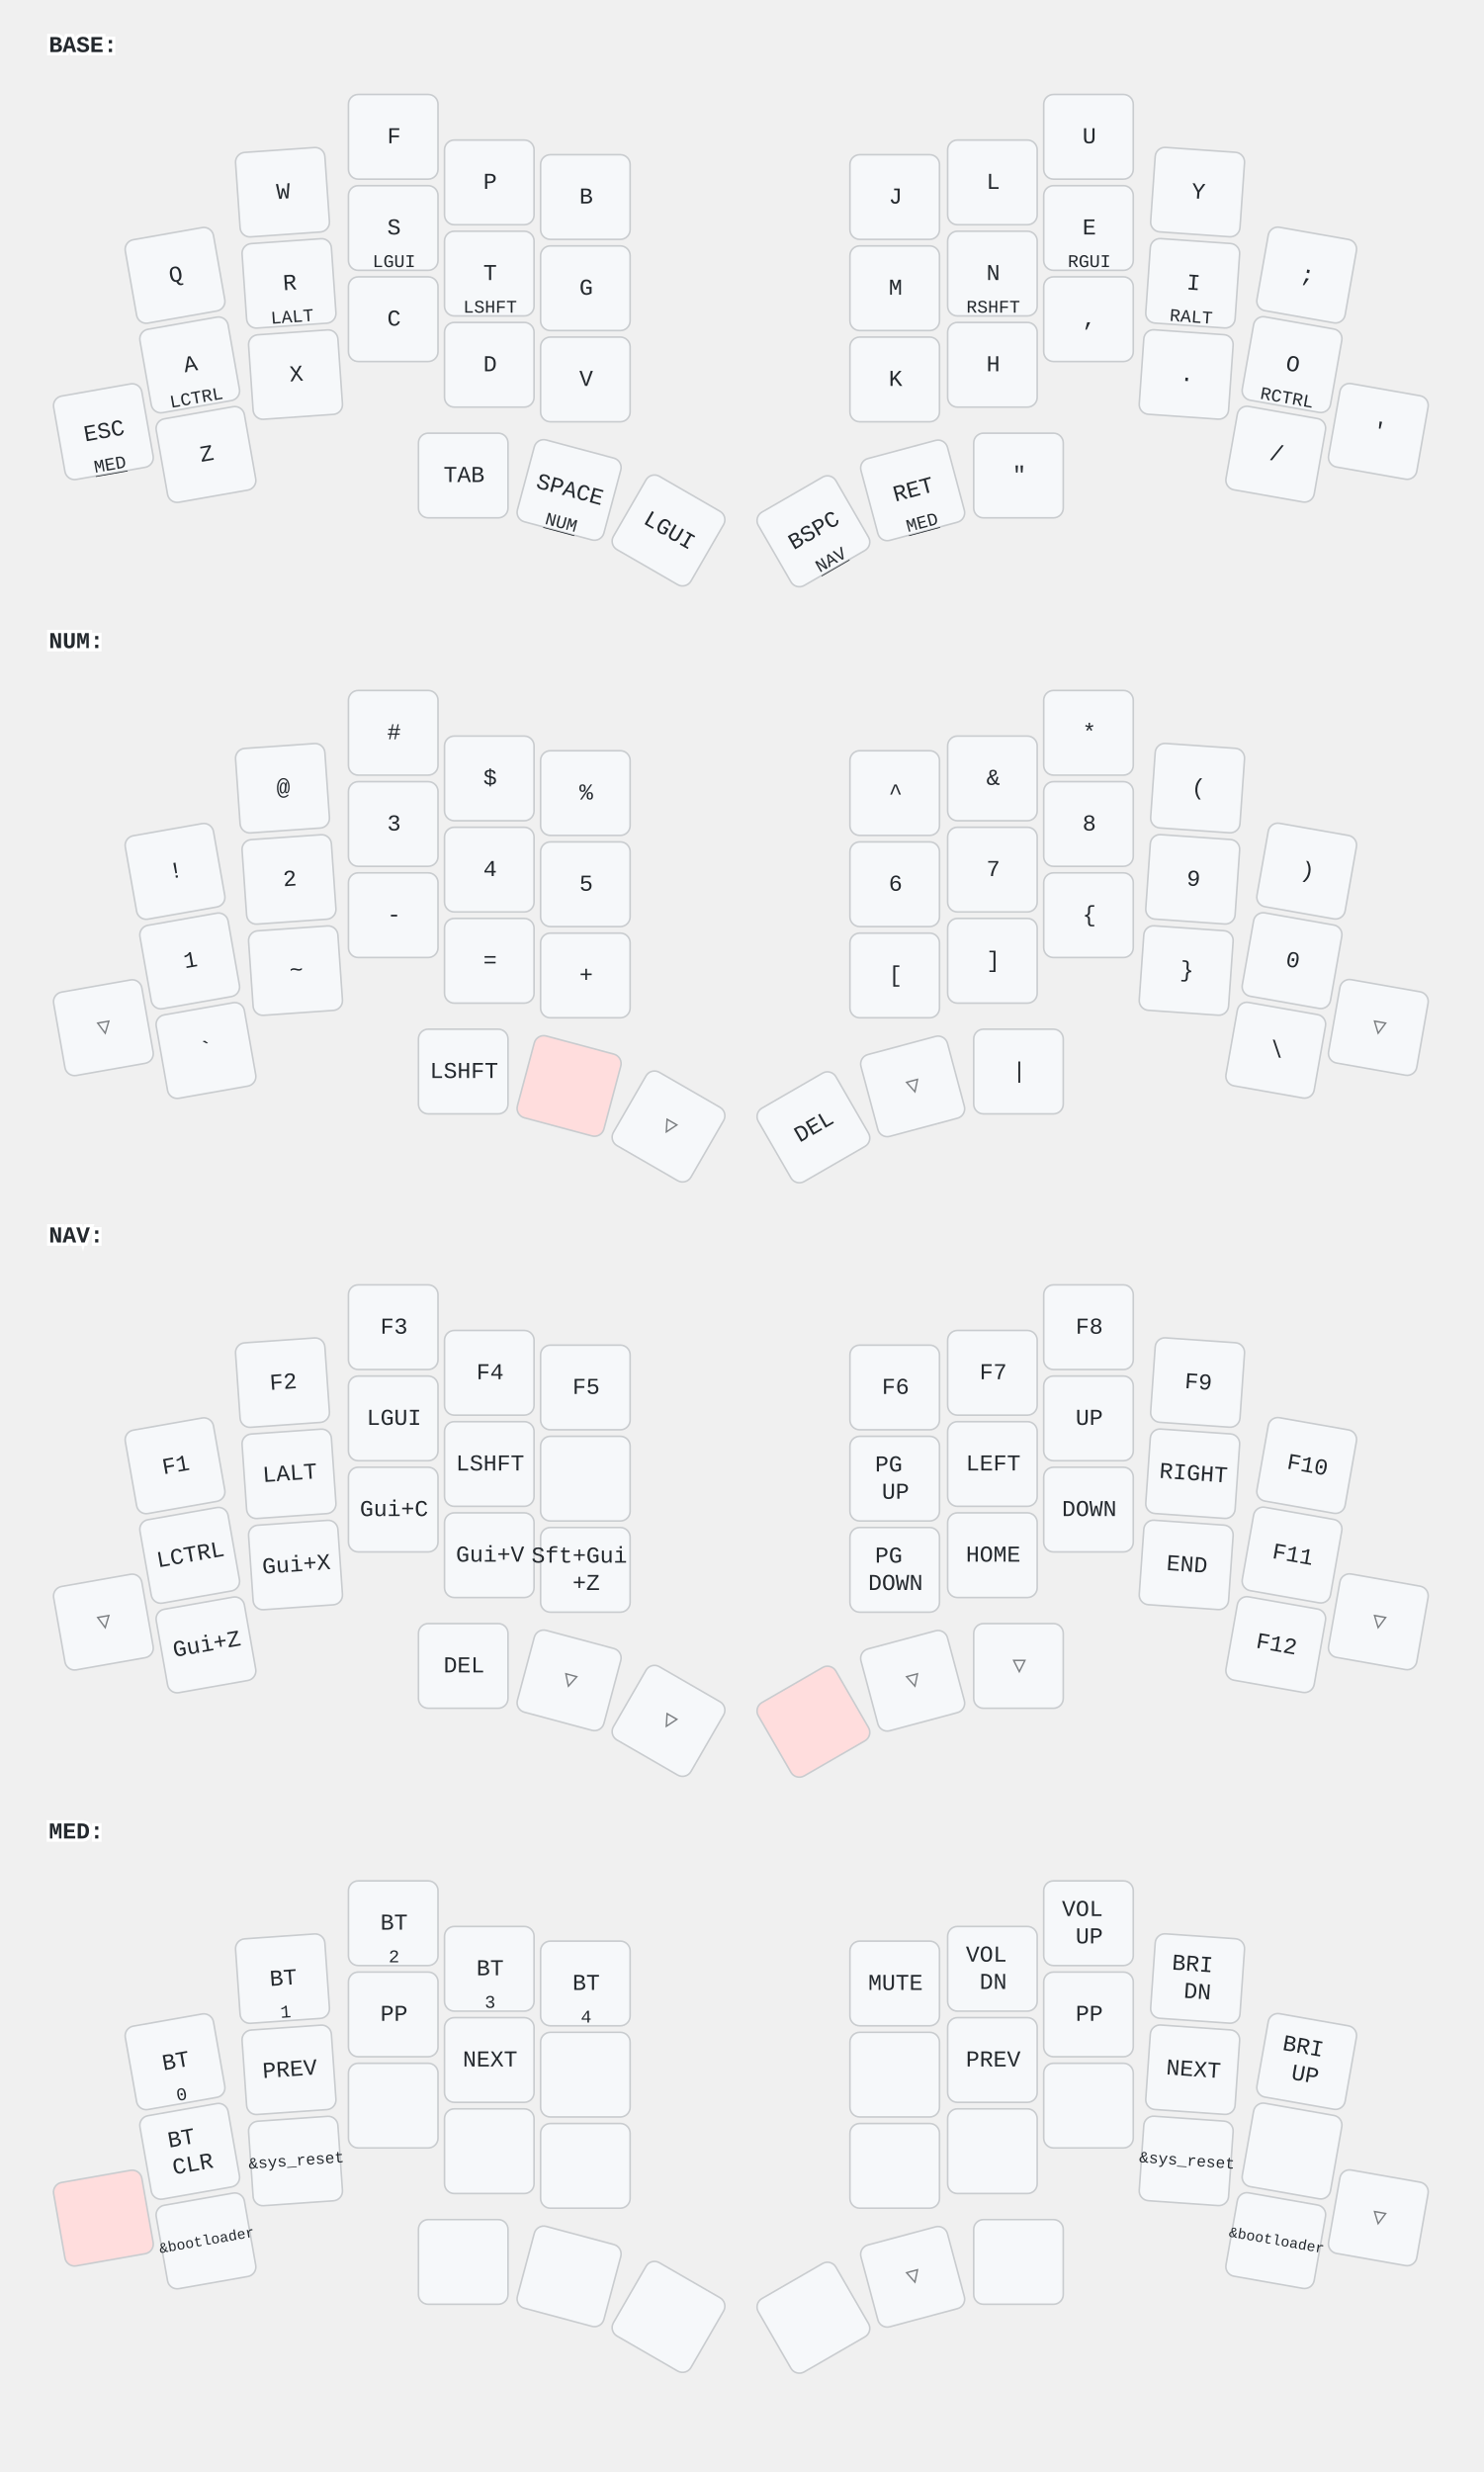
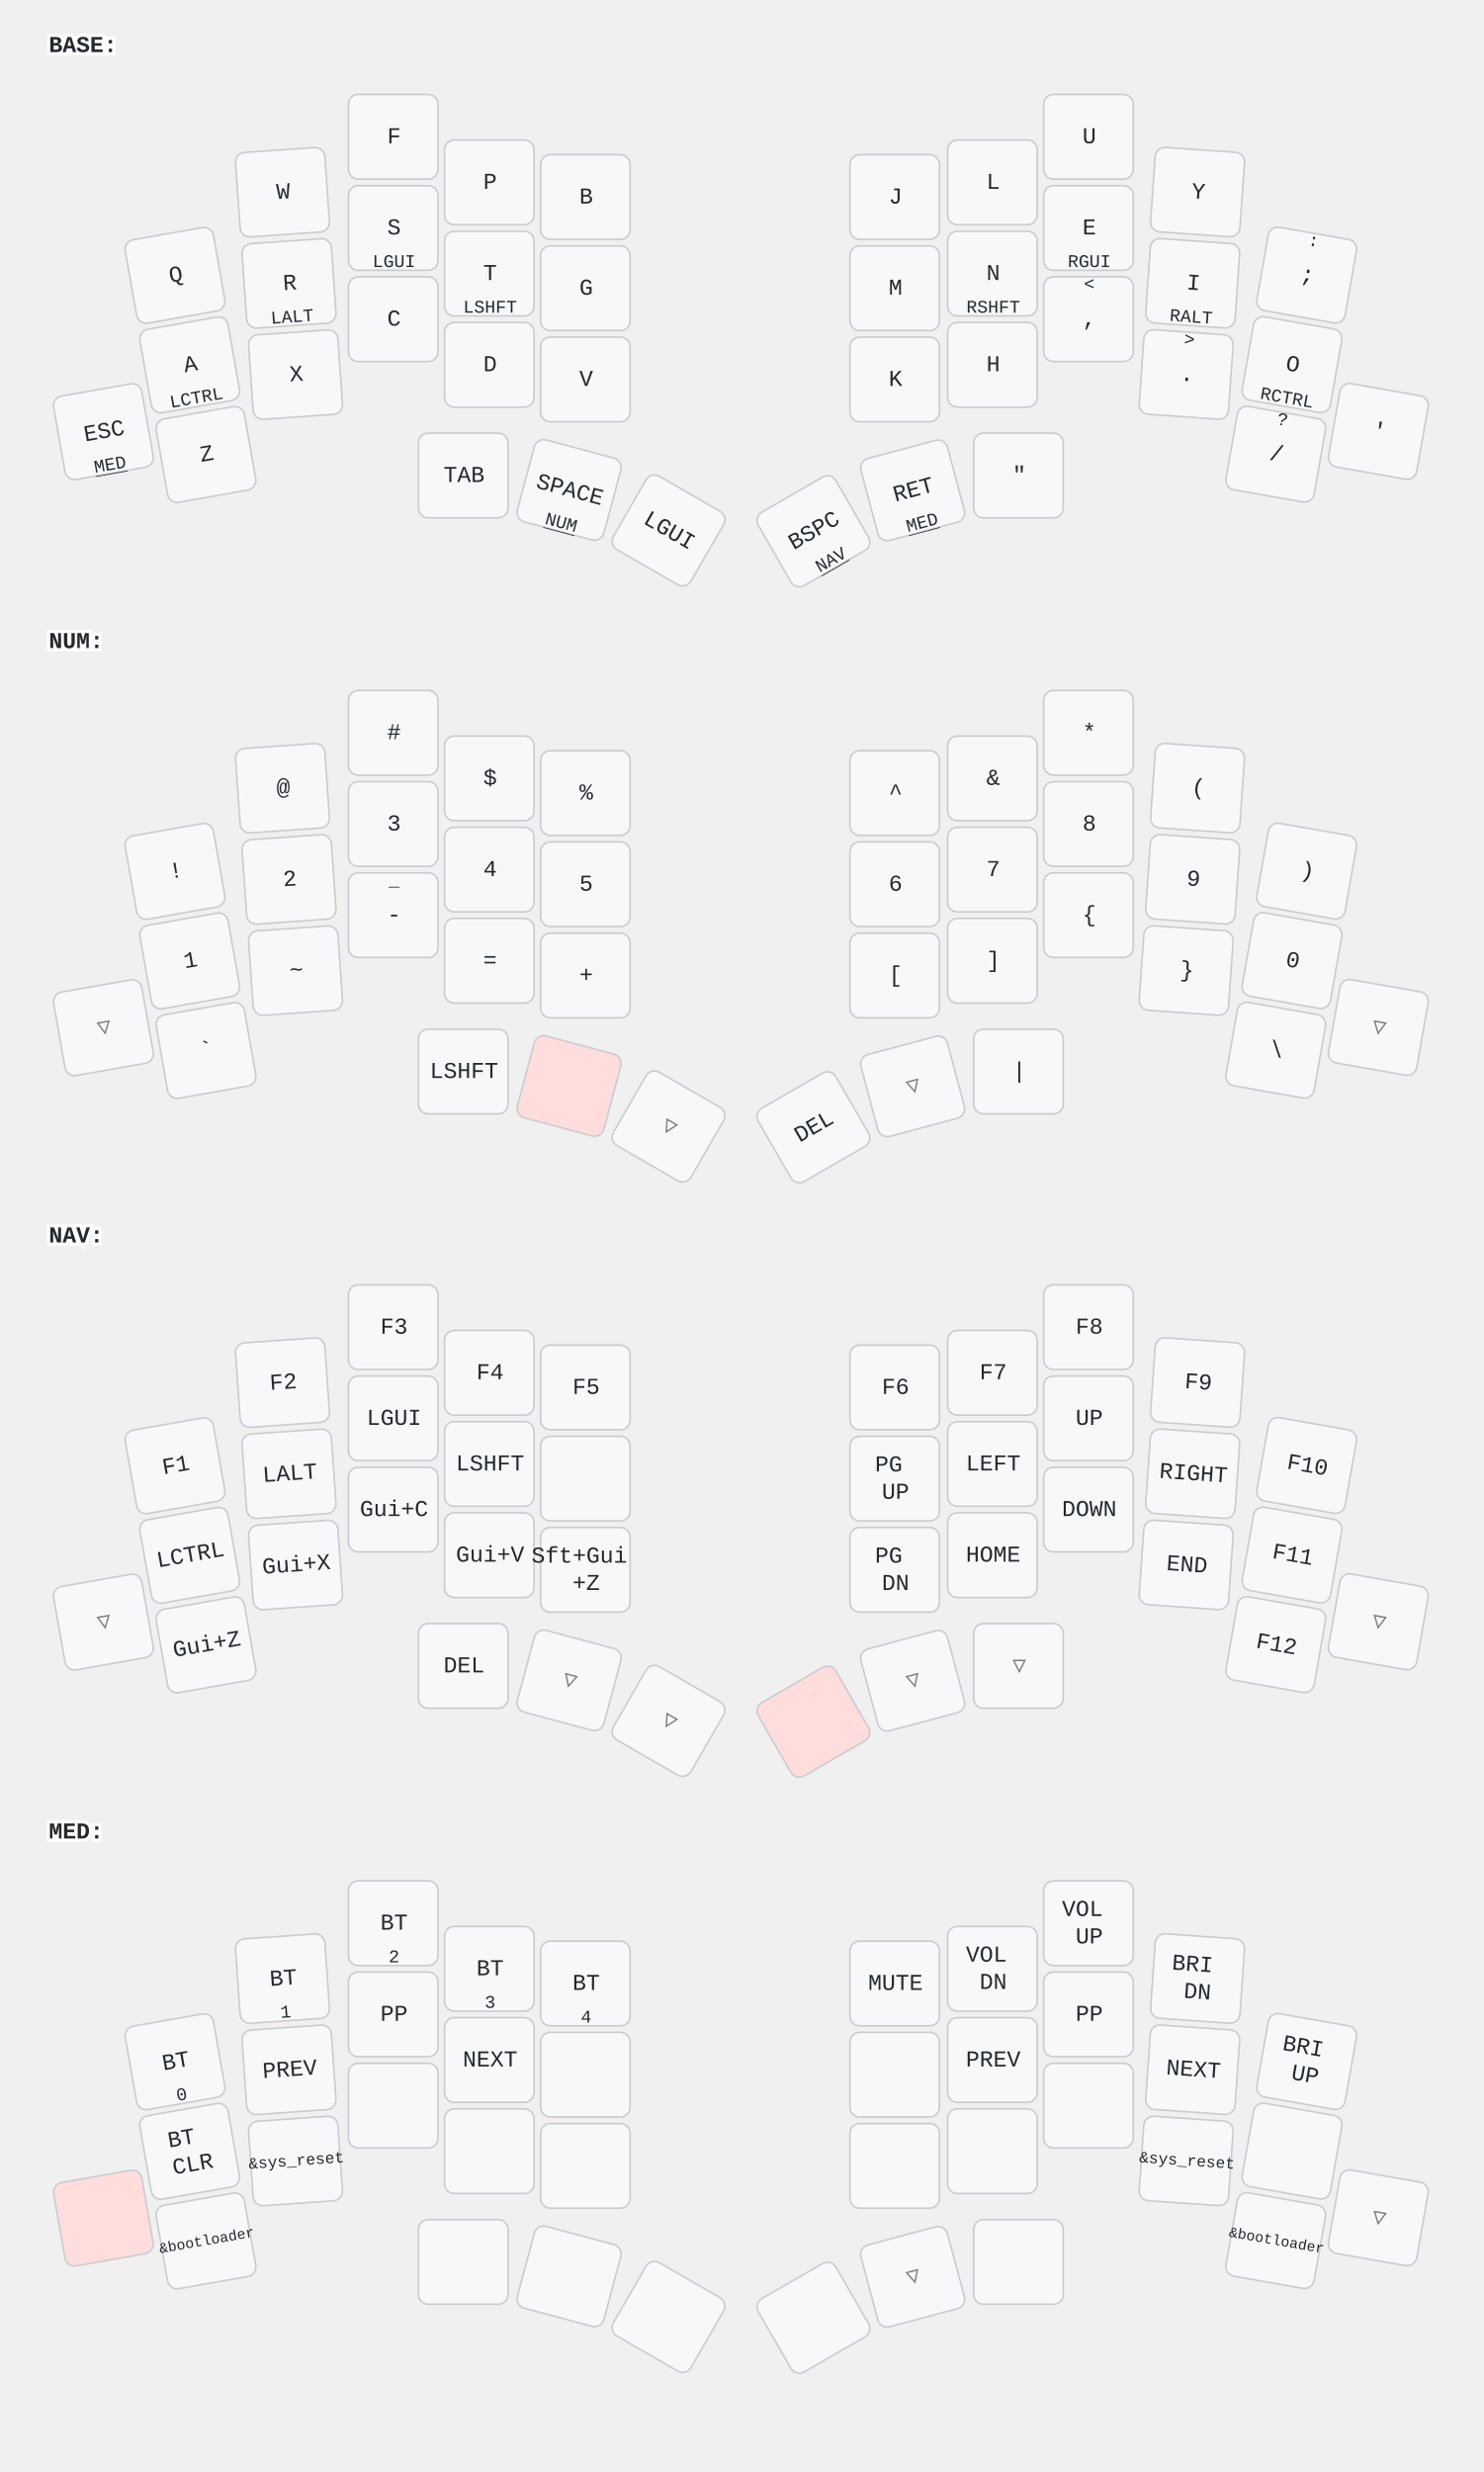
<svg xmlns="http://www.w3.org/2000/svg" width="911" height="1518" viewBox="0 0 911 1518" class="keymap">
  <style>/* inherit to force styles through use tags */
svg path {
    fill: inherit;
}

/* font and background color specifications */
svg.keymap {
    font-family: SFMono-Regular,Consolas,Liberation Mono,Menlo,monospace;
    font-size: 14px;
    font-kerning: normal;
    text-rendering: optimizeLegibility;
    fill: #24292e;
}

/* default key styling */
rect.key {
    fill: #f6f8fa;
}

rect.key, rect.combo {
    stroke: #c9cccf;
    stroke-width: 1;
}

/* default key side styling, only used is draw_key_sides is set */
rect.side {
    filter: brightness(90%);
}

/* color accent for combo boxes */
rect.combo, rect.combo-separate {
    fill: #cdf;
}

/* color accent for held keys */
rect.held, rect.combo.held {
    fill: #fdd;
}

/* color accent for ghost (optional) keys */
rect.ghost, rect.combo.ghost {
    stroke-dasharray: 4, 4;
    stroke-width: 2;
}

text {
    text-anchor: middle;
    dominant-baseline: middle;
}

/* styling for layer labels */
text.label {
    font-weight: bold;
    text-anchor: start;
    stroke: white;
    stroke-width: 4;
    paint-order: stroke;
}

/* styling for optional footer */
text.footer {
    text-anchor: end;
    dominant-baseline: auto;
    stroke: white;
    stroke-width: 4;
    paint-order: stroke;
}

/* styling for combo tap, and key non-tap label text */
text.combo, text.hold, text.shifted, text.left, text.right {
    font-size: 11px;
}

text.hold {
    text-anchor: middle;
    dominant-baseline: auto;
}

text.shifted {
    text-anchor: middle;
    dominant-baseline: hanging;
}

text.left {
    text-anchor: start;
}

text.right {
    text-anchor: end;
}

text.layer-activator {
    text-decoration: underline;
}

/* styling for hold/shifted label text in combo box */
text.combo.hold, text.combo.shifted, text.combo.left, text.combo.right {
    font-size: 8px;
}

/* lighter symbol for transparent keys */
text.trans {
    fill: #7b7e81;
}

/* styling for combo dendrons */
path.combo {
    stroke-width: 1;
    stroke: gray;
    fill: none;
}

/* Start Tabler Icons Cleanup */
/* cannot use height/width with glyphs */
.icon-tabler &gt; path {
    fill: inherit;
    stroke: inherit;
    stroke-width: 2;
}
/* hide tabler's default box */
.icon-tabler &gt; path[stroke="none"][fill="none"] {
    visibility: hidden;
}
/* End Tabler Icons Cleanup */
</style>
  <g transform="translate(30, 0)" class="layer-BASE">
    <text x="0" y="28" class="label" id="BASE">BASE:</text>
    <g transform="translate(0, 56)">
      <g transform="translate(78, 113) rotate(-10.0)" class="key keypos-0">
        <rect rx="6" ry="6" x="-28" y="-26" width="55" height="52" class="key" />
        <text x="0" y="0" class="key tap">Q</text>
      </g>
      <g transform="translate(144, 62) rotate(-4.0)" class="key keypos-1">
        <rect rx="6" ry="6" x="-28" y="-26" width="55" height="52" class="key" />
        <text x="0" y="0" class="key tap">W</text>
      </g>
      <g transform="translate(212, 28)" class="key keypos-2">
        <rect rx="6" ry="6" x="-28" y="-26" width="55" height="52" class="key" />
        <text x="0" y="0" class="key tap">F</text>
      </g>
      <g transform="translate(271, 56)" class="key keypos-3">
        <rect rx="6" ry="6" x="-28" y="-26" width="55" height="52" class="key" />
        <text x="0" y="0" class="key tap">P</text>
      </g>
      <g transform="translate(330, 65)" class="key keypos-4">
        <rect rx="6" ry="6" x="-28" y="-26" width="55" height="52" class="key" />
        <text x="0" y="0" class="key tap">B</text>
      </g>
      <g transform="translate(520, 65)" class="key keypos-5">
        <rect rx="6" ry="6" x="-28" y="-26" width="55" height="52" class="key" />
        <text x="0" y="0" class="key tap">J</text>
      </g>
      <g transform="translate(580, 56)" class="key keypos-6">
        <rect rx="6" ry="6" x="-28" y="-26" width="55" height="52" class="key" />
        <text x="0" y="0" class="key tap">L</text>
      </g>
      <g transform="translate(639, 28)" class="key keypos-7">
        <rect rx="6" ry="6" x="-28" y="-26" width="55" height="52" class="key" />
        <text x="0" y="0" class="key tap">U</text>
      </g>
      <g transform="translate(706, 62) rotate(4.0)" class="key keypos-8">
        <rect rx="6" ry="6" x="-28" y="-26" width="55" height="52" class="key" />
        <text x="0" y="0" class="key tap">Y</text>
      </g>
      <g transform="translate(773, 113) rotate(10.0)" class="key keypos-9">
        <rect rx="6" ry="6" x="-28" y="-26" width="55" height="52" class="key" />
        <text x="0" y="0" class="key tap">;</text>
+         <text x="0" y="-24" class="key shifted">:</text>
      </g>
      <g transform="translate(87, 168) rotate(-10.0)" class="key keypos-10">
        <rect rx="6" ry="6" x="-28" y="-26" width="55" height="52" class="key" />
        <text x="0" y="0" class="key tap">A</text>
        <text x="0" y="24" class="key hold">LCTRL</text>
      </g>
      <g transform="translate(148, 118) rotate(-4.0)" class="key keypos-11">
        <rect rx="6" ry="6" x="-28" y="-26" width="55" height="52" class="key" />
        <text x="0" y="0" class="key tap">R</text>
        <text x="0" y="24" class="key hold">LALT</text>
      </g>
      <g transform="translate(212, 84)" class="key keypos-12">
        <rect rx="6" ry="6" x="-28" y="-26" width="55" height="52" class="key" />
        <text x="0" y="0" class="key tap">S</text>
        <text x="0" y="24" class="key hold">LGUI</text>
      </g>
      <g transform="translate(271, 112)" class="key keypos-13">
        <rect rx="6" ry="6" x="-28" y="-26" width="55" height="52" class="key" />
        <text x="0" y="0" class="key tap">T</text>
        <text x="0" y="24" class="key hold">LSHFT</text>
      </g>
      <g transform="translate(330, 121)" class="key keypos-14">
        <rect rx="6" ry="6" x="-28" y="-26" width="55" height="52" class="key" />
        <text x="0" y="0" class="key tap">G</text>
      </g>
      <g transform="translate(520, 121)" class="key keypos-15">
        <rect rx="6" ry="6" x="-28" y="-26" width="55" height="52" class="key" />
        <text x="0" y="0" class="key tap">M</text>
      </g>
      <g transform="translate(580, 112)" class="key keypos-16">
        <rect rx="6" ry="6" x="-28" y="-26" width="55" height="52" class="key" />
        <text x="0" y="0" class="key tap">N</text>
        <text x="0" y="24" class="key hold">RSHFT</text>
      </g>
      <g transform="translate(639, 84)" class="key keypos-17">
        <rect rx="6" ry="6" x="-28" y="-26" width="55" height="52" class="key" />
        <text x="0" y="0" class="key tap">E</text>
        <text x="0" y="24" class="key hold">RGUI</text>
      </g>
      <g transform="translate(703, 118) rotate(4.0)" class="key keypos-18">
        <rect rx="6" ry="6" x="-28" y="-26" width="55" height="52" class="key" />
        <text x="0" y="0" class="key tap">I</text>
        <text x="0" y="24" class="key hold">RALT</text>
      </g>
      <g transform="translate(764, 168) rotate(10.0)" class="key keypos-19">
        <rect rx="6" ry="6" x="-28" y="-26" width="55" height="52" class="key" />
        <text x="0" y="0" class="key tap">O</text>
        <text x="0" y="24" class="key hold">RCTRL</text>
      </g>
      <g transform="translate(34, 209) rotate(-10.0)" class="key keypos-20">
        <rect rx="6" ry="6" x="-28" y="-26" width="55" height="52" class="key" />
        <text x="0" y="0" class="key tap">ESC</text>
        <a href="#MED">
          <text x="0" y="24" class="key hold layer-activator">MED</text>
        </a>
      </g>
      <g transform="translate(97, 223) rotate(-10.0)" class="key keypos-21">
        <rect rx="6" ry="6" x="-28" y="-26" width="55" height="52" class="key" />
        <text x="0" y="0" class="key tap">Z</text>
      </g>
      <g transform="translate(152, 174) rotate(-4.0)" class="key keypos-22">
        <rect rx="6" ry="6" x="-28" y="-26" width="55" height="52" class="key" />
        <text x="0" y="0" class="key tap">X</text>
      </g>
      <g transform="translate(212, 140)" class="key keypos-23">
        <rect rx="6" ry="6" x="-28" y="-26" width="55" height="52" class="key" />
        <text x="0" y="0" class="key tap">C</text>
      </g>
      <g transform="translate(271, 168)" class="key keypos-24">
        <rect rx="6" ry="6" x="-28" y="-26" width="55" height="52" class="key" />
        <text x="0" y="0" class="key tap">D</text>
      </g>
      <g transform="translate(330, 177)" class="key keypos-25">
        <rect rx="6" ry="6" x="-28" y="-26" width="55" height="52" class="key" />
        <text x="0" y="0" class="key tap">V</text>
      </g>
      <g transform="translate(520, 177)" class="key keypos-26">
        <rect rx="6" ry="6" x="-28" y="-26" width="55" height="52" class="key" />
        <text x="0" y="0" class="key tap">K</text>
      </g>
      <g transform="translate(580, 168)" class="key keypos-27">
        <rect rx="6" ry="6" x="-28" y="-26" width="55" height="52" class="key" />
        <text x="0" y="0" class="key tap">H</text>
      </g>
      <g transform="translate(639, 140)" class="key keypos-28">
        <rect rx="6" ry="6" x="-28" y="-26" width="55" height="52" class="key" />
        <text x="0" y="0" class="key tap">,</text>
+         <text x="0" y="-24" class="key shifted">&lt;</text>
      </g>
      <g transform="translate(699, 174) rotate(4.0)" class="key keypos-29">
        <rect rx="6" ry="6" x="-28" y="-26" width="55" height="52" class="key" />
        <text x="0" y="0" class="key tap">.</text>
+         <text x="0" y="-24" class="key shifted">&gt;</text>
      </g>
      <g transform="translate(754, 223) rotate(10.0)" class="key keypos-30">
        <rect rx="6" ry="6" x="-28" y="-26" width="55" height="52" class="key" />
        <text x="0" y="0" class="key tap">/</text>
+         <text x="0" y="-24" class="key shifted">?</text>
      </g>
      <g transform="translate(817, 209) rotate(10.0)" class="key keypos-31">
        <rect rx="6" ry="6" x="-28" y="-26" width="55" height="52" class="key" />
        <text x="0" y="0" class="key tap">'</text>
      </g>
      <g transform="translate(255, 236)" class="key keypos-32">
        <rect rx="6" ry="6" x="-28" y="-26" width="55" height="52" class="key" />
        <text x="0" y="0" class="key tap">TAB</text>
      </g>
      <g transform="translate(320, 245) rotate(15.0)" class="key keypos-33">
        <rect rx="6" ry="6" x="-28" y="-26" width="55" height="52" class="key" />
        <text x="0" y="0" class="key tap">SPACE</text>
        <a href="#NUM">
          <text x="0" y="24" class="key hold layer-activator">NUM</text>
        </a>
      </g>
      <g transform="translate(381, 270) rotate(30.0)" class="key keypos-34">
        <rect rx="6" ry="6" x="-28" y="-26" width="55" height="52" class="key" />
        <text x="0" y="0" class="key tap">LGUI</text>
      </g>
      <g transform="translate(470, 270) rotate(-30.0)" class="key keypos-35">
        <rect rx="6" ry="6" x="-28" y="-26" width="55" height="52" class="key" />
        <text x="0" y="0" class="key tap">BSPC</text>
        <a href="#NAV">
          <text x="0" y="24" class="key hold layer-activator">NAV</text>
        </a>
      </g>
      <g transform="translate(531, 245) rotate(-15.0)" class="key keypos-36">
        <rect rx="6" ry="6" x="-28" y="-26" width="55" height="52" class="key" />
        <text x="0" y="0" class="key tap">RET</text>
        <a href="#MED">
          <text x="0" y="24" class="key hold layer-activator">MED</text>
        </a>
      </g>
      <g transform="translate(596, 236)" class="key keypos-37">
        <rect rx="6" ry="6" x="-28" y="-26" width="55" height="52" class="key" />
        <text x="0" y="0" class="key tap">"</text>
      </g>
    </g>
  </g>
  <g transform="translate(30, 366)" class="layer-NUM">
    <text x="0" y="28" class="label" id="NUM">NUM:</text>
    <g transform="translate(0, 56)">
      <g transform="translate(78, 113) rotate(-10.0)" class="key keypos-0">
        <rect rx="6" ry="6" x="-28" y="-26" width="55" height="52" class="key" />
        <text x="0" y="0" class="key tap">!</text>
      </g>
      <g transform="translate(144, 62) rotate(-4.0)" class="key keypos-1">
        <rect rx="6" ry="6" x="-28" y="-26" width="55" height="52" class="key" />
        <text x="0" y="0" class="key tap">@</text>
      </g>
      <g transform="translate(212, 28)" class="key keypos-2">
        <rect rx="6" ry="6" x="-28" y="-26" width="55" height="52" class="key" />
        <text x="0" y="0" class="key tap">#</text>
      </g>
      <g transform="translate(271, 56)" class="key keypos-3">
        <rect rx="6" ry="6" x="-28" y="-26" width="55" height="52" class="key" />
        <text x="0" y="0" class="key tap">$</text>
      </g>
      <g transform="translate(330, 65)" class="key keypos-4">
        <rect rx="6" ry="6" x="-28" y="-26" width="55" height="52" class="key" />
        <text x="0" y="0" class="key tap">%</text>
      </g>
      <g transform="translate(520, 65)" class="key keypos-5">
        <rect rx="6" ry="6" x="-28" y="-26" width="55" height="52" class="key" />
        <text x="0" y="0" class="key tap">^</text>
      </g>
      <g transform="translate(580, 56)" class="key keypos-6">
        <rect rx="6" ry="6" x="-28" y="-26" width="55" height="52" class="key" />
        <text x="0" y="0" class="key tap">&amp;</text>
      </g>
      <g transform="translate(639, 28)" class="key keypos-7">
        <rect rx="6" ry="6" x="-28" y="-26" width="55" height="52" class="key" />
        <text x="0" y="0" class="key tap">*</text>
      </g>
      <g transform="translate(706, 62) rotate(4.0)" class="key keypos-8">
        <rect rx="6" ry="6" x="-28" y="-26" width="55" height="52" class="key" />
        <text x="0" y="0" class="key tap">(</text>
      </g>
      <g transform="translate(773, 113) rotate(10.0)" class="key keypos-9">
        <rect rx="6" ry="6" x="-28" y="-26" width="55" height="52" class="key" />
        <text x="0" y="0" class="key tap">)</text>
      </g>
      <g transform="translate(87, 168) rotate(-10.0)" class="key keypos-10">
        <rect rx="6" ry="6" x="-28" y="-26" width="55" height="52" class="key" />
        <text x="0" y="0" class="key tap">1</text>
      </g>
      <g transform="translate(148, 118) rotate(-4.0)" class="key keypos-11">
        <rect rx="6" ry="6" x="-28" y="-26" width="55" height="52" class="key" />
        <text x="0" y="0" class="key tap">2</text>
      </g>
      <g transform="translate(212, 84)" class="key keypos-12">
        <rect rx="6" ry="6" x="-28" y="-26" width="55" height="52" class="key" />
        <text x="0" y="0" class="key tap">3</text>
      </g>
      <g transform="translate(271, 112)" class="key keypos-13">
        <rect rx="6" ry="6" x="-28" y="-26" width="55" height="52" class="key" />
        <text x="0" y="0" class="key tap">4</text>
      </g>
      <g transform="translate(330, 121)" class="key keypos-14">
        <rect rx="6" ry="6" x="-28" y="-26" width="55" height="52" class="key" />
        <text x="0" y="0" class="key tap">5</text>
      </g>
      <g transform="translate(520, 121)" class="key keypos-15">
        <rect rx="6" ry="6" x="-28" y="-26" width="55" height="52" class="key" />
        <text x="0" y="0" class="key tap">6</text>
      </g>
      <g transform="translate(580, 112)" class="key keypos-16">
        <rect rx="6" ry="6" x="-28" y="-26" width="55" height="52" class="key" />
        <text x="0" y="0" class="key tap">7</text>
      </g>
      <g transform="translate(639, 84)" class="key keypos-17">
        <rect rx="6" ry="6" x="-28" y="-26" width="55" height="52" class="key" />
        <text x="0" y="0" class="key tap">8</text>
      </g>
      <g transform="translate(703, 118) rotate(4.0)" class="key keypos-18">
        <rect rx="6" ry="6" x="-28" y="-26" width="55" height="52" class="key" />
        <text x="0" y="0" class="key tap">9</text>
      </g>
      <g transform="translate(764, 168) rotate(10.0)" class="key keypos-19">
        <rect rx="6" ry="6" x="-28" y="-26" width="55" height="52" class="key" />
        <text x="0" y="0" class="key tap">0</text>
      </g>
      <g transform="translate(34, 209) rotate(-10.0)" class="key trans keypos-20">
        <rect rx="6" ry="6" x="-28" y="-26" width="55" height="52" class="key trans" />
        <text x="0" y="0" class="key trans tap">▽</text>
      </g>
      <g transform="translate(97, 223) rotate(-10.0)" class="key keypos-21">
        <rect rx="6" ry="6" x="-28" y="-26" width="55" height="52" class="key" />
        <text x="0" y="0" class="key tap">`</text>
      </g>
      <g transform="translate(152, 174) rotate(-4.0)" class="key keypos-22">
        <rect rx="6" ry="6" x="-28" y="-26" width="55" height="52" class="key" />
        <text x="0" y="0" class="key tap">~</text>
      </g>
      <g transform="translate(212, 140)" class="key keypos-23">
        <rect rx="6" ry="6" x="-28" y="-26" width="55" height="52" class="key" />
        <text x="0" y="0" class="key tap">-</text>
+         <text x="0" y="-24" class="key shifted">_</text>
      </g>
      <g transform="translate(271, 168)" class="key keypos-24">
        <rect rx="6" ry="6" x="-28" y="-26" width="55" height="52" class="key" />
        <text x="0" y="0" class="key tap">=</text>
      </g>
      <g transform="translate(330, 177)" class="key keypos-25">
        <rect rx="6" ry="6" x="-28" y="-26" width="55" height="52" class="key" />
        <text x="0" y="0" class="key tap">+</text>
      </g>
      <g transform="translate(520, 177)" class="key keypos-26">
        <rect rx="6" ry="6" x="-28" y="-26" width="55" height="52" class="key" />
        <text x="0" y="0" class="key tap">[</text>
      </g>
      <g transform="translate(580, 168)" class="key keypos-27">
        <rect rx="6" ry="6" x="-28" y="-26" width="55" height="52" class="key" />
        <text x="0" y="0" class="key tap">]</text>
      </g>
      <g transform="translate(639, 140)" class="key keypos-28">
        <rect rx="6" ry="6" x="-28" y="-26" width="55" height="52" class="key" />
        <text x="0" y="0" class="key tap">{</text>
      </g>
      <g transform="translate(699, 174) rotate(4.0)" class="key keypos-29">
        <rect rx="6" ry="6" x="-28" y="-26" width="55" height="52" class="key" />
        <text x="0" y="0" class="key tap">}</text>
      </g>
      <g transform="translate(754, 223) rotate(10.0)" class="key keypos-30">
        <rect rx="6" ry="6" x="-28" y="-26" width="55" height="52" class="key" />
        <text x="0" y="0" class="key tap">\</text>
      </g>
      <g transform="translate(817, 209) rotate(10.0)" class="key trans keypos-31">
        <rect rx="6" ry="6" x="-28" y="-26" width="55" height="52" class="key trans" />
        <text x="0" y="0" class="key trans tap">▽</text>
      </g>
      <g transform="translate(255, 236)" class="key keypos-32">
        <rect rx="6" ry="6" x="-28" y="-26" width="55" height="52" class="key" />
        <text x="0" y="0" class="key tap">LSHFT</text>
      </g>
      <g transform="translate(320, 245) rotate(15.0)" class="key held keypos-33">
        <rect rx="6" ry="6" x="-28" y="-26" width="55" height="52" class="key held" />
      </g>
      <g transform="translate(381, 270) rotate(30.0)" class="key trans keypos-34">
        <rect rx="6" ry="6" x="-28" y="-26" width="55" height="52" class="key trans" />
        <text x="0" y="0" class="key trans tap">▽</text>
      </g>
      <g transform="translate(470, 270) rotate(-30.0)" class="key keypos-35">
        <rect rx="6" ry="6" x="-28" y="-26" width="55" height="52" class="key" />
        <text x="0" y="0" class="key tap">DEL</text>
      </g>
      <g transform="translate(531, 245) rotate(-15.0)" class="key trans keypos-36">
        <rect rx="6" ry="6" x="-28" y="-26" width="55" height="52" class="key trans" />
        <text x="0" y="0" class="key trans tap">▽</text>
      </g>
      <g transform="translate(596, 236)" class="key keypos-37">
        <rect rx="6" ry="6" x="-28" y="-26" width="55" height="52" class="key" />
        <text x="0" y="0" class="key tap">|</text>
      </g>
    </g>
  </g>
  <g transform="translate(30, 731)" class="layer-NAV">
    <text x="0" y="28" class="label" id="NAV">NAV:</text>
    <g transform="translate(0, 56)">
      <g transform="translate(78, 113) rotate(-10.0)" class="key keypos-0">
        <rect rx="6" ry="6" x="-28" y="-26" width="55" height="52" class="key" />
        <text x="0" y="0" class="key tap">F1</text>
      </g>
      <g transform="translate(144, 62) rotate(-4.0)" class="key keypos-1">
        <rect rx="6" ry="6" x="-28" y="-26" width="55" height="52" class="key" />
        <text x="0" y="0" class="key tap">F2</text>
      </g>
      <g transform="translate(212, 28)" class="key keypos-2">
        <rect rx="6" ry="6" x="-28" y="-26" width="55" height="52" class="key" />
        <text x="0" y="0" class="key tap">F3</text>
      </g>
      <g transform="translate(271, 56)" class="key keypos-3">
        <rect rx="6" ry="6" x="-28" y="-26" width="55" height="52" class="key" />
        <text x="0" y="0" class="key tap">F4</text>
      </g>
      <g transform="translate(330, 65)" class="key keypos-4">
        <rect rx="6" ry="6" x="-28" y="-26" width="55" height="52" class="key" />
        <text x="0" y="0" class="key tap">F5</text>
      </g>
      <g transform="translate(520, 65)" class="key keypos-5">
        <rect rx="6" ry="6" x="-28" y="-26" width="55" height="52" class="key" />
        <text x="0" y="0" class="key tap">F6</text>
      </g>
      <g transform="translate(580, 56)" class="key keypos-6">
        <rect rx="6" ry="6" x="-28" y="-26" width="55" height="52" class="key" />
        <text x="0" y="0" class="key tap">F7</text>
      </g>
      <g transform="translate(639, 28)" class="key keypos-7">
        <rect rx="6" ry="6" x="-28" y="-26" width="55" height="52" class="key" />
        <text x="0" y="0" class="key tap">F8</text>
      </g>
      <g transform="translate(706, 62) rotate(4.0)" class="key keypos-8">
        <rect rx="6" ry="6" x="-28" y="-26" width="55" height="52" class="key" />
        <text x="0" y="0" class="key tap">F9</text>
      </g>
      <g transform="translate(773, 113) rotate(10.0)" class="key keypos-9">
        <rect rx="6" ry="6" x="-28" y="-26" width="55" height="52" class="key" />
        <text x="0" y="0" class="key tap">F10</text>
      </g>
      <g transform="translate(87, 168) rotate(-10.0)" class="key keypos-10">
        <rect rx="6" ry="6" x="-28" y="-26" width="55" height="52" class="key" />
        <text x="0" y="0" class="key tap">LCTRL</text>
      </g>
      <g transform="translate(148, 118) rotate(-4.0)" class="key keypos-11">
        <rect rx="6" ry="6" x="-28" y="-26" width="55" height="52" class="key" />
        <text x="0" y="0" class="key tap">LALT</text>
      </g>
      <g transform="translate(212, 84)" class="key keypos-12">
        <rect rx="6" ry="6" x="-28" y="-26" width="55" height="52" class="key" />
        <text x="0" y="0" class="key tap">LGUI</text>
      </g>
      <g transform="translate(271, 112)" class="key keypos-13">
        <rect rx="6" ry="6" x="-28" y="-26" width="55" height="52" class="key" />
        <text x="0" y="0" class="key tap">LSHFT</text>
      </g>
      <g transform="translate(330, 121)" class="key keypos-14">
        <rect rx="6" ry="6" x="-28" y="-26" width="55" height="52" class="key" />
      </g>
      <g transform="translate(520, 121)" class="key keypos-15">
        <rect rx="6" ry="6" x="-28" y="-26" width="55" height="52" class="key" />
        <text x="0" y="0" class="key tap">
          <tspan x="0" dy="-0.6em">PG</tspan>
          <tspan x="0" dy="1.2em">UP</tspan>
        </text>
      </g>
      <g transform="translate(580, 112)" class="key keypos-16">
        <rect rx="6" ry="6" x="-28" y="-26" width="55" height="52" class="key" />
        <text x="0" y="0" class="key tap">LEFT</text>
      </g>
      <g transform="translate(639, 84)" class="key keypos-17">
        <rect rx="6" ry="6" x="-28" y="-26" width="55" height="52" class="key" />
        <text x="0" y="0" class="key tap">UP</text>
      </g>
      <g transform="translate(703, 118) rotate(4.0)" class="key keypos-18">
        <rect rx="6" ry="6" x="-28" y="-26" width="55" height="52" class="key" />
        <text x="0" y="0" class="key tap">RIGHT</text>
      </g>
      <g transform="translate(764, 168) rotate(10.0)" class="key keypos-19">
        <rect rx="6" ry="6" x="-28" y="-26" width="55" height="52" class="key" />
        <text x="0" y="0" class="key tap">F11</text>
      </g>
      <g transform="translate(34, 209) rotate(-10.0)" class="key trans keypos-20">
        <rect rx="6" ry="6" x="-28" y="-26" width="55" height="52" class="key trans" />
        <text x="0" y="0" class="key trans tap">▽</text>
      </g>
      <g transform="translate(97, 223) rotate(-10.0)" class="key keypos-21">
        <rect rx="6" ry="6" x="-28" y="-26" width="55" height="52" class="key" />
        <text x="0" y="0" class="key tap">Gui+Z</text>
      </g>
      <g transform="translate(152, 174) rotate(-4.0)" class="key keypos-22">
        <rect rx="6" ry="6" x="-28" y="-26" width="55" height="52" class="key" />
        <text x="0" y="0" class="key tap">Gui+X</text>
      </g>
      <g transform="translate(212, 140)" class="key keypos-23">
        <rect rx="6" ry="6" x="-28" y="-26" width="55" height="52" class="key" />
        <text x="0" y="0" class="key tap">Gui+C</text>
      </g>
      <g transform="translate(271, 168)" class="key keypos-24">
        <rect rx="6" ry="6" x="-28" y="-26" width="55" height="52" class="key" />
        <text x="0" y="0" class="key tap">Gui+V</text>
      </g>
      <g transform="translate(330, 177)" class="key keypos-25">
        <rect rx="6" ry="6" x="-28" y="-26" width="55" height="52" class="key" />
        <text x="0" y="0" class="key tap">
          <tspan x="0" dy="-0.6em">Sft+Gui</tspan>
          <tspan x="0" dy="1.2em">+Z</tspan>
        </text>
      </g>
      <g transform="translate(520, 177)" class="key keypos-26">
        <rect rx="6" ry="6" x="-28" y="-26" width="55" height="52" class="key" />
        <text x="0" y="0" class="key tap">
          <tspan x="0" dy="-0.6em">PG</tspan>
-           <tspan x="0" dy="1.2em">DOWN</tspan>
+           <tspan x="0" dy="1.2em">DN</tspan>
        </text>
      </g>
      <g transform="translate(580, 168)" class="key keypos-27">
        <rect rx="6" ry="6" x="-28" y="-26" width="55" height="52" class="key" />
        <text x="0" y="0" class="key tap">HOME</text>
      </g>
      <g transform="translate(639, 140)" class="key keypos-28">
        <rect rx="6" ry="6" x="-28" y="-26" width="55" height="52" class="key" />
        <text x="0" y="0" class="key tap">DOWN</text>
      </g>
      <g transform="translate(699, 174) rotate(4.0)" class="key keypos-29">
        <rect rx="6" ry="6" x="-28" y="-26" width="55" height="52" class="key" />
        <text x="0" y="0" class="key tap">END</text>
      </g>
      <g transform="translate(754, 223) rotate(10.0)" class="key keypos-30">
        <rect rx="6" ry="6" x="-28" y="-26" width="55" height="52" class="key" />
        <text x="0" y="0" class="key tap">F12</text>
      </g>
      <g transform="translate(817, 209) rotate(10.0)" class="key trans keypos-31">
        <rect rx="6" ry="6" x="-28" y="-26" width="55" height="52" class="key trans" />
        <text x="0" y="0" class="key trans tap">▽</text>
      </g>
      <g transform="translate(255, 236)" class="key keypos-32">
        <rect rx="6" ry="6" x="-28" y="-26" width="55" height="52" class="key" />
        <text x="0" y="0" class="key tap">DEL</text>
      </g>
      <g transform="translate(320, 245) rotate(15.0)" class="key trans keypos-33">
        <rect rx="6" ry="6" x="-28" y="-26" width="55" height="52" class="key trans" />
        <text x="0" y="0" class="key trans tap">▽</text>
      </g>
      <g transform="translate(381, 270) rotate(30.0)" class="key trans keypos-34">
        <rect rx="6" ry="6" x="-28" y="-26" width="55" height="52" class="key trans" />
        <text x="0" y="0" class="key trans tap">▽</text>
      </g>
      <g transform="translate(470, 270) rotate(-30.0)" class="key held keypos-35">
        <rect rx="6" ry="6" x="-28" y="-26" width="55" height="52" class="key held" />
      </g>
      <g transform="translate(531, 245) rotate(-15.0)" class="key trans keypos-36">
        <rect rx="6" ry="6" x="-28" y="-26" width="55" height="52" class="key trans" />
        <text x="0" y="0" class="key trans tap">▽</text>
      </g>
      <g transform="translate(596, 236)" class="key trans keypos-37">
        <rect rx="6" ry="6" x="-28" y="-26" width="55" height="52" class="key trans" />
        <text x="0" y="0" class="key trans tap">▽</text>
      </g>
    </g>
  </g>
  <g transform="translate(30, 1097)" class="layer-MED">
    <text x="0" y="28" class="label" id="MED">MED:</text>
    <g transform="translate(0, 56)">
      <g transform="translate(78, 113) rotate(-10.0)" class="key keypos-0">
        <rect rx="6" ry="6" x="-28" y="-26" width="55" height="52" class="key" />
        <text x="0" y="0" class="key tap">BT</text>
        <text x="0" y="24" class="key hold">0</text>
      </g>
      <g transform="translate(144, 62) rotate(-4.0)" class="key keypos-1">
        <rect rx="6" ry="6" x="-28" y="-26" width="55" height="52" class="key" />
        <text x="0" y="0" class="key tap">BT</text>
        <text x="0" y="24" class="key hold">1</text>
      </g>
      <g transform="translate(212, 28)" class="key keypos-2">
        <rect rx="6" ry="6" x="-28" y="-26" width="55" height="52" class="key" />
        <text x="0" y="0" class="key tap">BT</text>
        <text x="0" y="24" class="key hold">2</text>
      </g>
      <g transform="translate(271, 56)" class="key keypos-3">
        <rect rx="6" ry="6" x="-28" y="-26" width="55" height="52" class="key" />
        <text x="0" y="0" class="key tap">BT</text>
        <text x="0" y="24" class="key hold">3</text>
      </g>
      <g transform="translate(330, 65)" class="key keypos-4">
        <rect rx="6" ry="6" x="-28" y="-26" width="55" height="52" class="key" />
        <text x="0" y="0" class="key tap">BT</text>
        <text x="0" y="24" class="key hold">4</text>
      </g>
      <g transform="translate(520, 65)" class="key keypos-5">
        <rect rx="6" ry="6" x="-28" y="-26" width="55" height="52" class="key" />
        <text x="0" y="0" class="key tap">MUTE</text>
      </g>
      <g transform="translate(580, 56)" class="key keypos-6">
        <rect rx="6" ry="6" x="-28" y="-26" width="55" height="52" class="key" />
        <text x="0" y="0" class="key tap">
          <tspan x="0" dy="-0.6em">VOL</tspan>
          <tspan x="0" dy="1.2em">DN</tspan>
        </text>
      </g>
      <g transform="translate(639, 28)" class="key keypos-7">
        <rect rx="6" ry="6" x="-28" y="-26" width="55" height="52" class="key" />
        <text x="0" y="0" class="key tap">
          <tspan x="0" dy="-0.6em">VOL</tspan>
          <tspan x="0" dy="1.2em">UP</tspan>
        </text>
      </g>
      <g transform="translate(706, 62) rotate(4.0)" class="key keypos-8">
        <rect rx="6" ry="6" x="-28" y="-26" width="55" height="52" class="key" />
        <text x="0" y="0" class="key tap">
          <tspan x="0" dy="-0.6em">BRI</tspan>
          <tspan x="0" dy="1.2em">DN</tspan>
        </text>
      </g>
      <g transform="translate(773, 113) rotate(10.0)" class="key keypos-9">
        <rect rx="6" ry="6" x="-28" y="-26" width="55" height="52" class="key" />
        <text x="0" y="0" class="key tap">
          <tspan x="0" dy="-0.6em">BRI</tspan>
          <tspan x="0" dy="1.2em">UP</tspan>
        </text>
      </g>
      <g transform="translate(87, 168) rotate(-10.0)" class="key keypos-10">
        <rect rx="6" ry="6" x="-28" y="-26" width="55" height="52" class="key" />
        <text x="0" y="0" class="key tap">
          <tspan x="0" dy="-0.6em">BT</tspan>
          <tspan x="0" dy="1.2em">CLR</tspan>
        </text>
      </g>
      <g transform="translate(148, 118) rotate(-4.0)" class="key keypos-11">
        <rect rx="6" ry="6" x="-28" y="-26" width="55" height="52" class="key" />
        <text x="0" y="0" class="key tap">PREV</text>
      </g>
      <g transform="translate(212, 84)" class="key keypos-12">
        <rect rx="6" ry="6" x="-28" y="-26" width="55" height="52" class="key" />
        <text x="0" y="0" class="key tap">PP</text>
      </g>
      <g transform="translate(271, 112)" class="key keypos-13">
        <rect rx="6" ry="6" x="-28" y="-26" width="55" height="52" class="key" />
        <text x="0" y="0" class="key tap">NEXT</text>
      </g>
      <g transform="translate(330, 121)" class="key keypos-14">
        <rect rx="6" ry="6" x="-28" y="-26" width="55" height="52" class="key" />
      </g>
      <g transform="translate(520, 121)" class="key keypos-15">
        <rect rx="6" ry="6" x="-28" y="-26" width="55" height="52" class="key" />
      </g>
      <g transform="translate(580, 112)" class="key keypos-16">
        <rect rx="6" ry="6" x="-28" y="-26" width="55" height="52" class="key" />
        <text x="0" y="0" class="key tap">PREV</text>
      </g>
      <g transform="translate(639, 84)" class="key keypos-17">
        <rect rx="6" ry="6" x="-28" y="-26" width="55" height="52" class="key" />
        <text x="0" y="0" class="key tap">PP</text>
      </g>
      <g transform="translate(703, 118) rotate(4.0)" class="key keypos-18">
        <rect rx="6" ry="6" x="-28" y="-26" width="55" height="52" class="key" />
        <text x="0" y="0" class="key tap">NEXT</text>
      </g>
      <g transform="translate(764, 168) rotate(10.0)" class="key keypos-19">
        <rect rx="6" ry="6" x="-28" y="-26" width="55" height="52" class="key" />
      </g>
      <g transform="translate(34, 209) rotate(-10.0)" class="key held keypos-20">
        <rect rx="6" ry="6" x="-28" y="-26" width="55" height="52" class="key held" />
      </g>
      <g transform="translate(97, 223) rotate(-10.0)" class="key keypos-21">
        <rect rx="6" ry="6" x="-28" y="-26" width="55" height="52" class="key" />
        <text x="0" y="0" class="key tap">
          <tspan style="font-size: 64%">&amp;bootloader</tspan>
        </text>
      </g>
      <g transform="translate(152, 174) rotate(-4.0)" class="key keypos-22">
        <rect rx="6" ry="6" x="-28" y="-26" width="55" height="52" class="key" />
        <text x="0" y="0" class="key tap">
          <tspan style="font-size: 70%">&amp;sys_reset</tspan>
        </text>
      </g>
      <g transform="translate(212, 140)" class="key keypos-23">
        <rect rx="6" ry="6" x="-28" y="-26" width="55" height="52" class="key" />
      </g>
      <g transform="translate(271, 168)" class="key keypos-24">
        <rect rx="6" ry="6" x="-28" y="-26" width="55" height="52" class="key" />
      </g>
      <g transform="translate(330, 177)" class="key keypos-25">
        <rect rx="6" ry="6" x="-28" y="-26" width="55" height="52" class="key" />
      </g>
      <g transform="translate(520, 177)" class="key keypos-26">
        <rect rx="6" ry="6" x="-28" y="-26" width="55" height="52" class="key" />
      </g>
      <g transform="translate(580, 168)" class="key keypos-27">
        <rect rx="6" ry="6" x="-28" y="-26" width="55" height="52" class="key" />
      </g>
      <g transform="translate(639, 140)" class="key keypos-28">
        <rect rx="6" ry="6" x="-28" y="-26" width="55" height="52" class="key" />
      </g>
      <g transform="translate(699, 174) rotate(4.0)" class="key keypos-29">
        <rect rx="6" ry="6" x="-28" y="-26" width="55" height="52" class="key" />
        <text x="0" y="0" class="key tap">
          <tspan style="font-size: 70%">&amp;sys_reset</tspan>
        </text>
      </g>
      <g transform="translate(754, 223) rotate(10.0)" class="key keypos-30">
        <rect rx="6" ry="6" x="-28" y="-26" width="55" height="52" class="key" />
        <text x="0" y="0" class="key tap">
          <tspan style="font-size: 64%">&amp;bootloader</tspan>
        </text>
      </g>
      <g transform="translate(817, 209) rotate(10.0)" class="key trans keypos-31">
        <rect rx="6" ry="6" x="-28" y="-26" width="55" height="52" class="key trans" />
        <text x="0" y="0" class="key trans tap">▽</text>
      </g>
      <g transform="translate(255, 236)" class="key keypos-32">
        <rect rx="6" ry="6" x="-28" y="-26" width="55" height="52" class="key" />
      </g>
      <g transform="translate(320, 245) rotate(15.0)" class="key keypos-33">
        <rect rx="6" ry="6" x="-28" y="-26" width="55" height="52" class="key" />
      </g>
      <g transform="translate(381, 270) rotate(30.0)" class="key keypos-34">
        <rect rx="6" ry="6" x="-28" y="-26" width="55" height="52" class="key" />
      </g>
      <g transform="translate(470, 270) rotate(-30.0)" class="key keypos-35">
        <rect rx="6" ry="6" x="-28" y="-26" width="55" height="52" class="key" />
      </g>
      <g transform="translate(531, 245) rotate(-15.0)" class="key trans keypos-36">
        <rect rx="6" ry="6" x="-28" y="-26" width="55" height="52" class="key trans" />
        <text x="0" y="0" class="key trans tap">▽</text>
      </g>
      <g transform="translate(596, 236)" class="key keypos-37">
        <rect rx="6" ry="6" x="-28" y="-26" width="55" height="52" class="key" />
      </g>
    </g>
  </g>
</svg>
